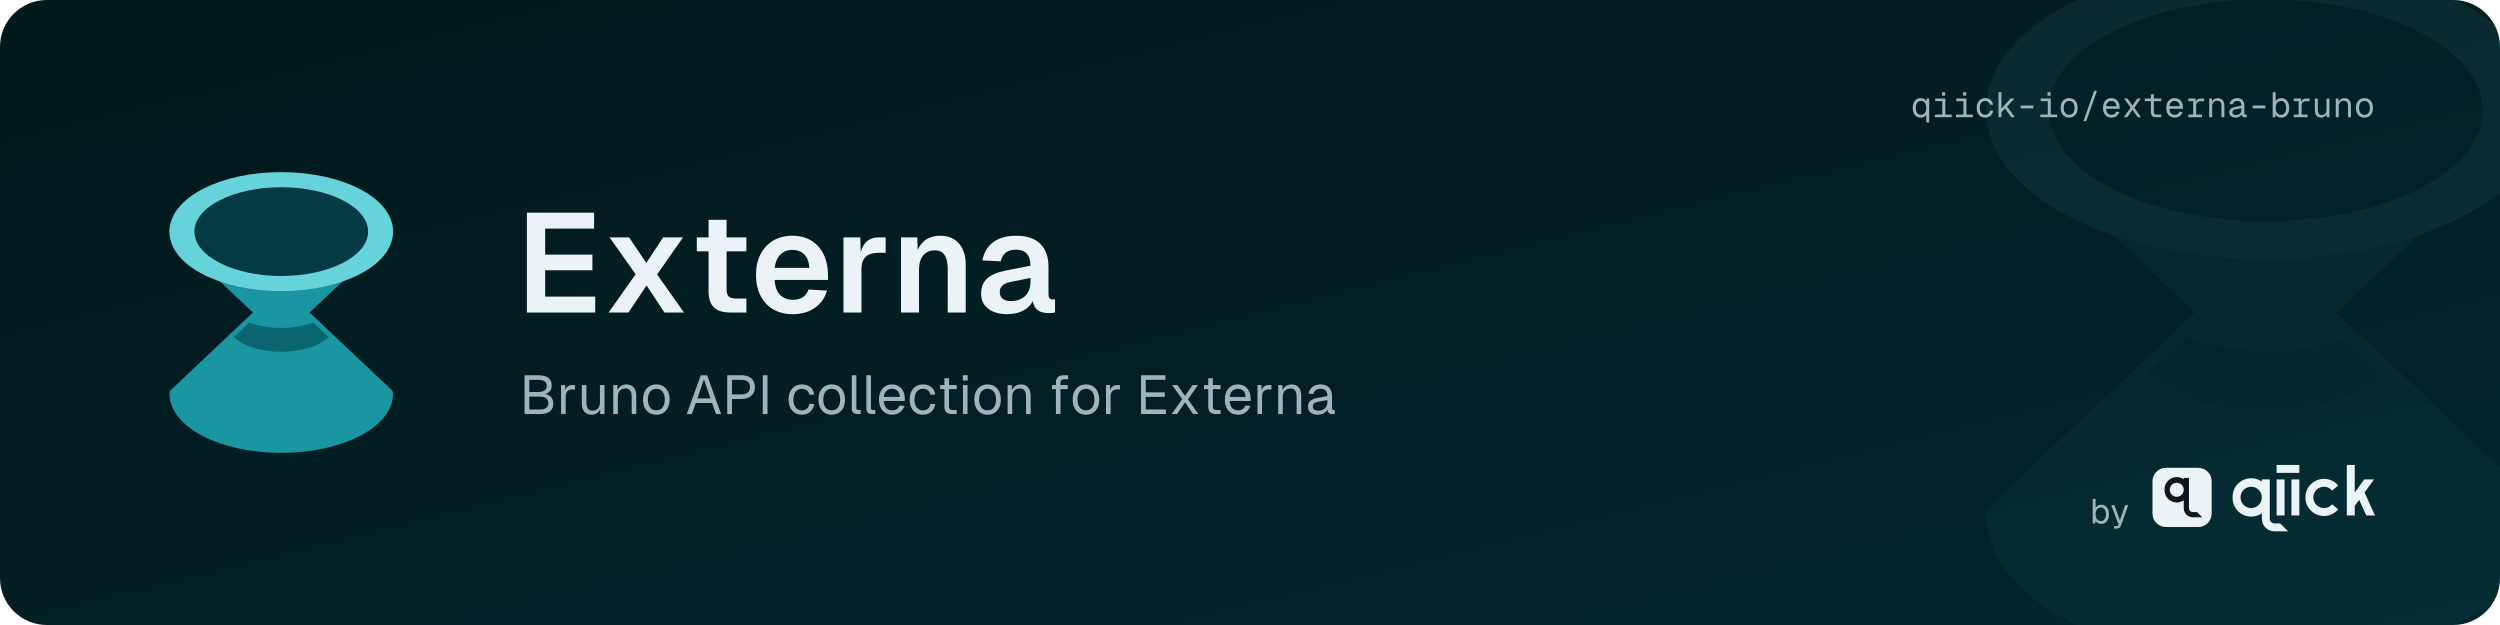
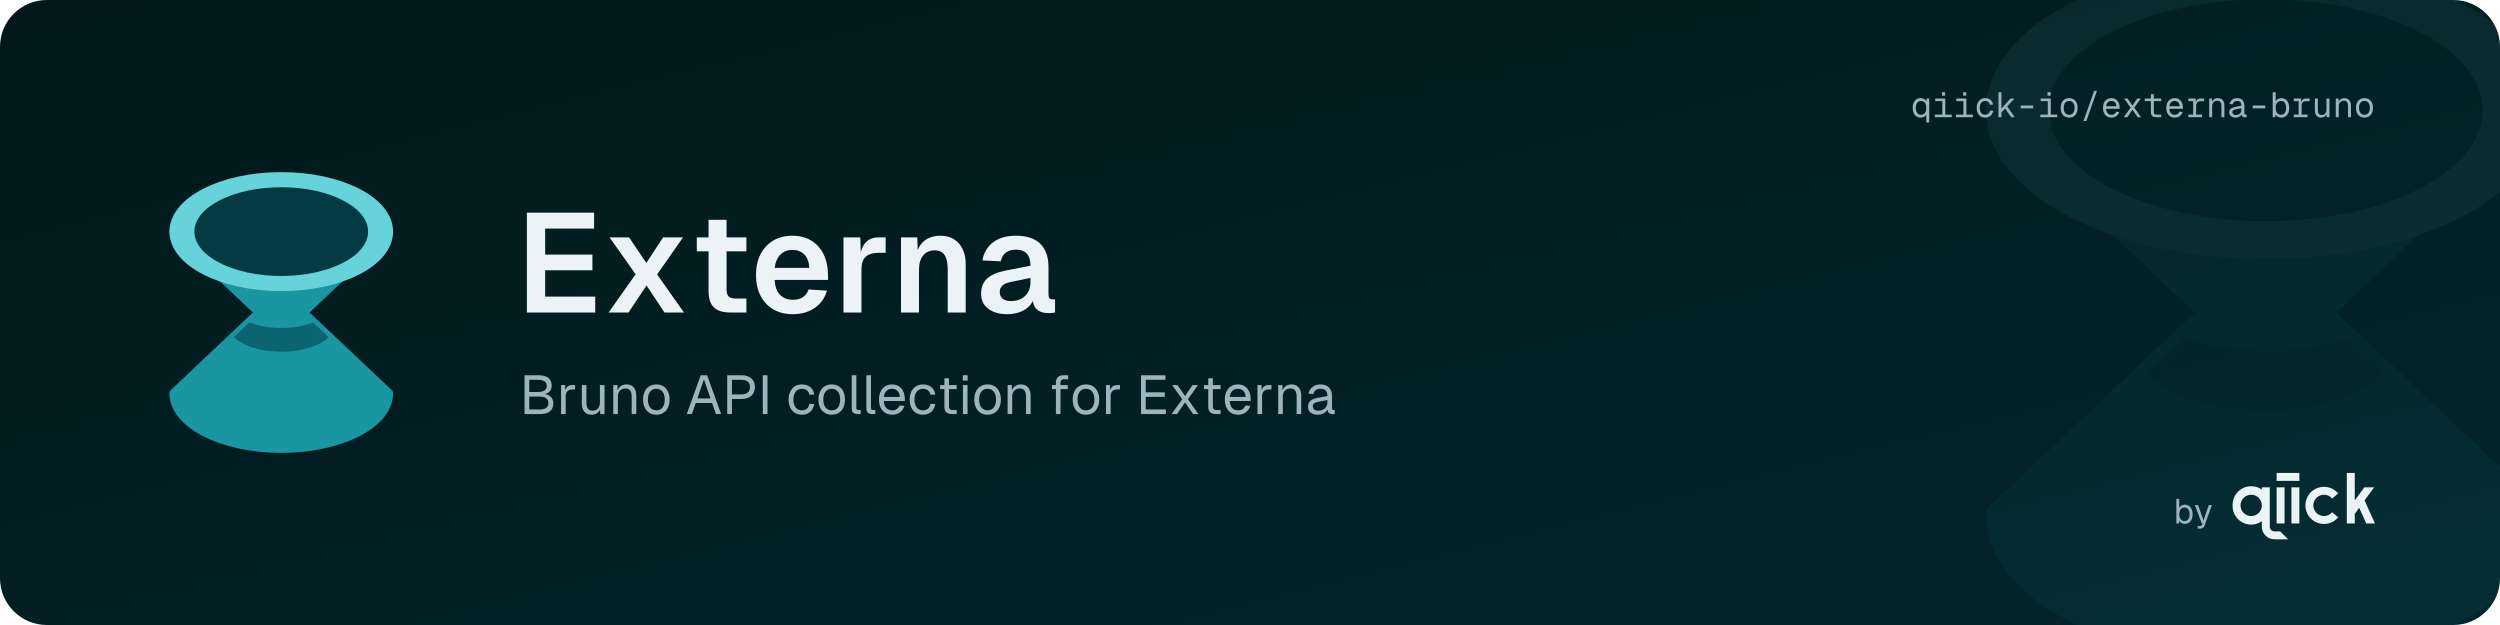
<svg xmlns="http://www.w3.org/2000/svg" width="1280" height="320" viewBox="0 0 1280 320" role="img" aria-label="Externa: Bruno API collection for Externa">
  <defs>
    <linearGradient id="bgexternabrunodark" x1="0" y1="0" x2="1" y2="1">
      <stop offset="0" stop-color="#02181A" />
      <stop offset="1" stop-color="#02252C" />
    </linearGradient>
    <clipPath id="cexternabrunodark">
      <rect width="1280" height="320" rx="24" />
    </clipPath>
  </defs>
  <g clip-path="url(#cexternabrunodark)">
    <rect width="1280" height="320" fill="url(#bgexternabrunodark)" />
    <g opacity="0.07">
      <g transform="translate(960 -40) scale(0.78125)">
        <g transform="translate(6.51 6.51) scale(0.9746)">
          <defs>
            <clipPath id="wexternadark3wexternabrunodark">
              <path stroke-width="16" d="M76 120L220 256V256L76 392A180 92 0 0 0 436 392L292 256V256L436 120Z" />
            </clipPath>
          </defs>
          <path fill="#1A95A2" stroke="#1A95A2" stroke-width="16" stroke-linejoin="round" d="M76 120L220 256V256L76 392A180 92 0 0 0 436 392L292 256V256L436 120Z" />
          <g clip-path="url(#wexternadark3wexternabrunodark)">
            <path fill="#0A6571" d="M166 236A90 46 0 0 0 346 236V276A90 46 0 0 1 166 276Z" />
          </g>
          <path fill="#66D3DB" stroke="#66D3DB" stroke-width="16" stroke-linejoin="round" d="M76 120A180 92 0 1 1 436 120A180 92 0 1 1 76 120Z" />
          <path fill="#043A43" d="M110 120A146 74.62 0 1 1 402 120A146 74.62 0 1 1 110 120Z" />
        </g>
      </g>
    </g>
    <g transform="translate(64 80) scale(0.3125)">
      <g transform="translate(6.51 6.51) scale(0.9746)">
        <defs>
          <clipPath id="wexternadark3mexternabrunodark">
            <path stroke-width="16" d="M76 120L220 256V256L76 392A180 92 0 0 0 436 392L292 256V256L436 120Z" />
          </clipPath>
        </defs>
        <path fill="#1A95A2" stroke="#1A95A2" stroke-width="16" stroke-linejoin="round" d="M76 120L220 256V256L76 392A180 92 0 0 0 436 392L292 256V256L436 120Z" />
        <g clip-path="url(#wexternadark3mexternabrunodark)">
          <path fill="#0A6571" d="M166 236A90 46 0 0 0 346 236V276A90 46 0 0 1 166 276Z" />
        </g>
        <path fill="#66D3DB" stroke="#66D3DB" stroke-width="16" stroke-linejoin="round" d="M76 120A180 92 0 1 1 436 120A180 92 0 1 1 76 120Z" />
        <path fill="#043A43" d="M110 120A146 74.62 0 1 1 402 120A146 74.62 0 1 1 110 120Z" />
      </g>
    </g>
    <path fill="#EBF3F6" d="M269.76 160.0V108.88H304.176V117.031H279.12V130.35H303.312V138.386H279.12V151.849H304.752V160.0ZM311.606 160.0 325.445 140.416 312.096 121.552H322.09L330.917 134.627L339.514 121.552H349.709L336.447 140.502L350.184 160.0H340.19L331.032 146.147L321.802 160.0ZM373.915 160.0Q368.184 160.0 365.484 157.35Q362.784 154.701 362.784 148.998V112.538H372V148.105Q372 150.813 373.167 151.835Q374.333 152.857 376.738 152.857H382.152V160.0ZM356.765 128.694V121.552H382.152V128.694ZM405.883 160.864Q400.138 160.864 395.911 158.387Q391.685 155.91 389.374 151.382Q387.062 146.853 387.062 140.776Q387.062 134.699 389.374 130.206Q391.685 125.714 395.868 123.201Q400.051 120.688 405.71 120.688Q411.197 120.688 415.315 123.143Q419.434 125.598 421.687 130.206Q423.941 134.814 423.941 141.28V143.339H396.624Q396.898 148.422 399.382 150.957Q401.866 153.491 405.998 153.491Q409.08 153.491 411.118 152.116Q413.155 150.741 413.976 148.206L423.394 148.797Q421.853 154.37 417.195 157.617Q412.536 160.864 405.883 160.864ZM396.624 137.147H414.379Q414.091 132.467 411.737 130.206Q409.382 127.946 405.71 127.946Q402.01 127.946 399.598 130.314Q397.186 132.683 396.624 137.147ZM431.861 160.0V121.552H440.472L440.818 132.237L440.069 132.05Q440.933 126.52 443.331 124.036Q445.728 121.552 449.875 121.552H453.447V129.443H449.861Q446.895 129.443 444.958 130.315Q443.021 131.186 442.049 133.022Q441.077 134.858 441.077 137.853V160.0ZM461.309 160.0V121.552H469.647L470.007 132.338L468.883 131.891Q469.488 127.874 471.274 125.418Q473.059 122.963 475.673 121.826Q478.287 120.688 481.383 120.688Q485.631 120.688 488.532 122.546Q491.434 124.403 492.939 127.679Q494.443 130.955 494.443 135.275V160.0H485.227V138.242Q485.227 135.002 484.601 132.762Q483.974 130.523 482.506 129.35Q481.037 128.176 478.56 128.176Q474.859 128.176 472.692 130.761Q470.525 133.346 470.525 138.242V160.0ZM515.683 160.864Q509.693 160.864 506.014 158.099Q502.334 155.334 502.334 150.381Q502.334 145.37 505.43 142.576Q508.526 139.782 514.819 138.544L527.606 136.053Q527.606 131.949 525.727 129.89Q523.848 127.83 520.205 127.83Q516.85 127.83 514.935 129.364Q513.019 130.898 512.357 133.806L502.982 133.331Q504.091 127.269 508.562 123.978Q513.034 120.688 520.205 120.688Q528.413 120.688 532.618 124.814Q536.823 128.939 536.823 136.643V150.654Q536.823 152.181 537.348 152.735Q537.874 153.29 538.954 153.29H540.178V160.0Q539.746 160.13 538.781 160.223Q537.816 160.317 536.837 160.317Q534.446 160.317 532.582 159.532Q530.717 158.747 529.68 156.868Q528.643 154.989 528.643 151.677L529.478 152.224Q528.859 154.758 526.973 156.724Q525.086 158.69 522.192 159.777Q519.298 160.864 515.683 160.864ZM517.584 154.154Q520.651 154.154 522.89 152.951Q525.13 151.749 526.368 149.567Q527.606 147.386 527.606 144.477V142.317L517.642 144.333Q514.589 144.938 513.228 146.212Q511.867 147.486 511.867 149.517Q511.867 151.72 513.358 152.937Q514.848 154.154 517.584 154.154Z" />
    <path fill="#9FB3BF" d="M268.576 212.0V192.12H275.408Q278.936 192.12 280.7 193.408Q282.464 194.696 282.464 197.468Q282.464 198.756 281.904 199.736Q281.344 200.716 280.308 201.262Q279.272 201.808 277.844 201.808L277.816 201.64Q280.364 201.64 281.834 202.998Q283.304 204.356 283.304 206.54Q283.304 209.256 281.54 210.628Q279.776 212.0 276.528 212.0ZM270.984 209.648H276.528Q278.572 209.648 279.678 208.808Q280.784 207.968 280.784 206.4Q280.784 204.832 279.678 203.95Q278.572 203.068 276.528 203.068H270.984ZM270.984 200.716H275.408Q277.592 200.716 278.768 199.89Q279.944 199.064 279.944 197.58Q279.944 196.012 278.81 195.242Q277.676 194.472 275.408 194.472H270.984ZM287.28 212.0V197.16H289.352L289.464 200.912L289.24 200.828Q289.52 198.924 290.458 198.042Q291.396 197.16 292.964 197.16H294.42V199.4H292.992Q291.872 199.4 291.13 199.806Q290.388 200.212 290.01 201.01Q289.632 201.808 289.632 203.04V212.0ZM302.764 212.336Q300.552 212.336 299.222 210.838Q297.892 209.34 297.892 206.708V197.16H300.244V206.064Q300.244 208.22 301.014 209.242Q301.784 210.264 303.38 210.264Q305.144 210.264 306.152 209.13Q307.16 207.996 307.16 206.008V197.16H309.512V212.0H307.272V208.332L307.636 208.528Q307.188 210.348 305.928 211.342Q304.668 212.336 302.764 212.336ZM313.992 212.0V197.16H316.148L316.232 200.94L315.952 200.688Q316.232 199.372 316.932 198.518Q317.632 197.664 318.626 197.244Q319.62 196.824 320.768 196.824Q322.476 196.824 323.582 197.58Q324.688 198.336 325.234 199.61Q325.78 200.884 325.78 202.452V212.0H323.428V203.124Q323.428 201.752 323.106 200.814Q322.784 199.876 322.084 199.386Q321.384 198.896 320.264 198.896Q318.556 198.896 317.45 199.974Q316.344 201.052 316.344 203.124V212.0ZM336.056 212.336Q334.012 212.336 332.472 211.384Q330.932 210.432 330.092 208.682Q329.252 206.932 329.252 204.58Q329.252 202.2 330.092 200.464Q330.932 198.728 332.472 197.776Q334.012 196.824 336.056 196.824Q338.1 196.824 339.626 197.776Q341.152 198.728 341.992 200.464Q342.832 202.2 342.832 204.58Q342.832 206.932 341.992 208.682Q341.152 210.432 339.626 211.384Q338.1 212.336 336.056 212.336ZM336.056 210.096Q338.1 210.096 339.234 208.626Q340.368 207.156 340.368 204.58Q340.368 202.004 339.234 200.534Q338.1 199.064 336.056 199.064Q334.012 199.064 332.864 200.534Q331.716 202.004 331.716 204.58Q331.716 207.156 332.864 208.626Q334.012 210.096 336.056 210.096ZM351.624 212.0 358.792 192.12H362.04L369.208 212.0H366.576L364.588 206.344H356.244L354.256 212.0ZM357.056 203.992H363.776L360.416 194.22ZM372.344 212.0V192.12H379.484Q382.816 192.12 384.664 193.716Q386.512 195.312 386.512 198.14Q386.512 200.044 385.672 201.43Q384.832 202.816 383.264 203.544Q381.696 204.272 379.484 204.272H374.752V212.0ZM374.752 201.92H379.484Q381.724 201.92 382.858 200.968Q383.992 200.016 383.992 198.14Q383.992 196.32 382.858 195.396Q381.724 194.472 379.484 194.472H374.752ZM390.544 212.0V192.12H392.952V212.0ZM410.564 212.336Q408.492 212.336 406.966 211.384Q405.44 210.432 404.6 208.682Q403.76 206.932 403.76 204.58Q403.76 202.228 404.6 200.492Q405.44 198.756 406.966 197.79Q408.492 196.824 410.564 196.824Q412.272 196.824 413.602 197.426Q414.932 198.028 415.772 199.176Q416.612 200.324 416.864 201.976L414.4 202.144Q414.148 200.66 413.112 199.862Q412.076 199.064 410.564 199.064Q408.52 199.064 407.372 200.534Q406.224 202.004 406.224 204.58Q406.224 207.156 407.372 208.626Q408.52 210.096 410.564 210.096Q412.076 210.096 413.112 209.256Q414.148 208.416 414.4 206.736L416.864 206.904Q416.612 208.556 415.772 209.774Q414.932 210.992 413.602 211.664Q412.272 212.336 410.564 212.336ZM425.852 212.336Q423.808 212.336 422.268 211.384Q420.728 210.432 419.888 208.682Q419.048 206.932 419.048 204.58Q419.048 202.2 419.888 200.464Q420.728 198.728 422.268 197.776Q423.808 196.824 425.852 196.824Q427.896 196.824 429.422 197.776Q430.948 198.728 431.788 200.464Q432.628 202.2 432.628 204.58Q432.628 206.932 431.788 208.682Q430.948 210.432 429.422 211.384Q427.896 212.336 425.852 212.336ZM425.852 210.096Q427.896 210.096 429.03 208.626Q430.164 207.156 430.164 204.58Q430.164 202.004 429.03 200.534Q427.896 199.064 425.852 199.064Q423.808 199.064 422.66 200.534Q421.512 202.004 421.512 204.58Q421.512 207.156 422.66 208.626Q423.808 210.096 425.852 210.096ZM439.012 212.0Q437.724 212.0 436.912 211.328Q436.1 210.656 436.1 209.2V192.12H438.452V209.004Q438.452 209.452 438.69 209.69Q438.928 209.928 439.376 209.928H440.664V212.0ZM446.488 212.0Q445.2 212.0 444.388 211.328Q443.576 210.656 443.576 209.2V192.12H445.928V209.004Q445.928 209.452 446.166 209.69Q446.404 209.928 446.852 209.928H448.14V212.0ZM456.848 212.336Q454.748 212.336 453.222 211.384Q451.696 210.432 450.87 208.682Q450.044 206.932 450.044 204.58Q450.044 202.228 450.87 200.492Q451.696 198.756 453.194 197.79Q454.692 196.824 456.736 196.824Q458.668 196.824 460.152 197.734Q461.636 198.644 462.462 200.38Q463.288 202.116 463.288 204.608V205.308H452.508Q452.648 207.688 453.782 208.892Q454.916 210.096 456.848 210.096Q458.304 210.096 459.242 209.41Q460.18 208.724 460.544 207.604L463.064 207.8Q462.476 209.788 460.838 211.062Q459.2 212.336 456.848 212.336ZM452.508 203.236H460.712Q460.544 201.08 459.466 200.072Q458.388 199.064 456.736 199.064Q455.028 199.064 453.922 200.114Q452.816 201.164 452.508 203.236ZM472.556 212.336Q470.484 212.336 468.958 211.384Q467.432 210.432 466.592 208.682Q465.752 206.932 465.752 204.58Q465.752 202.228 466.592 200.492Q467.432 198.756 468.958 197.79Q470.484 196.824 472.556 196.824Q474.264 196.824 475.594 197.426Q476.924 198.028 477.764 199.176Q478.604 200.324 478.856 201.976L476.392 202.144Q476.14 200.66 475.104 199.862Q474.068 199.064 472.556 199.064Q470.512 199.064 469.364 200.534Q468.216 202.004 468.216 204.58Q468.216 207.156 469.364 208.626Q470.512 210.096 472.556 210.096Q474.068 210.096 475.104 209.256Q476.14 208.416 476.392 206.736L478.856 206.904Q478.604 208.556 477.764 209.774Q476.924 210.992 475.594 211.664Q474.264 212.336 472.556 212.336ZM487.48 212.0Q485.464 212.0 484.498 211.076Q483.532 210.152 483.532 208.192V193.688H485.884V208.136Q485.884 209.144 486.332 209.536Q486.78 209.928 487.704 209.928H489.832V212.0ZM481.348 199.232V197.16H489.832V199.232ZM493.024 212.0V197.16H495.376V212.0ZM492.968 194.836V192.092H495.432V194.836ZM505.652 212.336Q503.608 212.336 502.068 211.384Q500.528 210.432 499.688 208.682Q498.848 206.932 498.848 204.58Q498.848 202.2 499.688 200.464Q500.528 198.728 502.068 197.776Q503.608 196.824 505.652 196.824Q507.696 196.824 509.222 197.776Q510.748 198.728 511.588 200.464Q512.428 202.2 512.428 204.58Q512.428 206.932 511.588 208.682Q510.748 210.432 509.222 211.384Q507.696 212.336 505.652 212.336ZM505.652 210.096Q507.696 210.096 508.83 208.626Q509.964 207.156 509.964 204.58Q509.964 202.004 508.83 200.534Q507.696 199.064 505.652 199.064Q503.608 199.064 502.46 200.534Q501.312 202.004 501.312 204.58Q501.312 207.156 502.46 208.626Q503.608 210.096 505.652 210.096ZM515.9 212.0V197.16H518.056L518.14 200.94L517.86 200.688Q518.14 199.372 518.84 198.518Q519.54 197.664 520.534 197.244Q521.528 196.824 522.676 196.824Q524.384 196.824 525.49 197.58Q526.596 198.336 527.142 199.61Q527.688 200.884 527.688 202.452V212.0H525.336V203.124Q525.336 201.752 525.014 200.814Q524.692 199.876 523.992 199.386Q523.292 198.896 522.172 198.896Q520.464 198.896 519.358 199.974Q518.252 201.052 518.252 203.124V212.0ZM540.624 212.0V195.816Q540.624 194.164 541.576 193.142Q542.528 192.12 544.544 192.12H546.896V194.192H544.712Q543.844 194.192 543.41 194.668Q542.976 195.144 542.976 195.984V212.0ZM538.608 199.232V197.16H546.7V199.232ZM556.024 212.336Q553.98 212.336 552.44 211.384Q550.9 210.432 550.06 208.682Q549.22 206.932 549.22 204.58Q549.22 202.2 550.06 200.464Q550.9 198.728 552.44 197.776Q553.98 196.824 556.024 196.824Q558.068 196.824 559.594 197.776Q561.12 198.728 561.96 200.464Q562.8 202.2 562.8 204.58Q562.8 206.932 561.96 208.682Q561.12 210.432 559.594 211.384Q558.068 212.336 556.024 212.336ZM556.024 210.096Q558.068 210.096 559.202 208.626Q560.336 207.156 560.336 204.58Q560.336 202.004 559.202 200.534Q558.068 199.064 556.024 199.064Q553.98 199.064 552.832 200.534Q551.684 202.004 551.684 204.58Q551.684 207.156 552.832 208.626Q553.98 210.096 556.024 210.096ZM566.272 212.0V197.16H568.344L568.456 200.912L568.232 200.828Q568.512 198.924 569.45 198.042Q570.388 197.16 571.956 197.16H573.412V199.4H571.984Q570.864 199.4 570.122 199.806Q569.38 200.212 569.002 201.01Q568.624 201.808 568.624 203.04V212.0ZM584.22 212.0V192.12H596.708V194.472H586.628V200.884H596.372V203.18H586.628V209.648H596.932V212.0ZM599.844 212.0 605.304 204.384 600.124 197.16H602.868L606.76 202.76L610.54 197.16H613.34L608.216 204.44L613.592 212.0H610.848L606.76 206.008L602.644 212.0ZM622.58 212.0Q620.564 212.0 619.598 211.076Q618.632 210.152 618.632 208.192V193.688H620.984V208.136Q620.984 209.144 621.432 209.536Q621.88 209.928 622.804 209.928H624.932V212.0ZM616.448 199.232V197.16H624.932V199.232ZM633.92 212.336Q631.82 212.336 630.294 211.384Q628.768 210.432 627.942 208.682Q627.116 206.932 627.116 204.58Q627.116 202.228 627.942 200.492Q628.768 198.756 630.266 197.79Q631.764 196.824 633.808 196.824Q635.74 196.824 637.224 197.734Q638.708 198.644 639.534 200.38Q640.36 202.116 640.36 204.608V205.308H629.58Q629.72 207.688 630.854 208.892Q631.988 210.096 633.92 210.096Q635.376 210.096 636.314 209.41Q637.252 208.724 637.616 207.604L640.136 207.8Q639.548 209.788 637.91 211.062Q636.272 212.336 633.92 212.336ZM629.58 203.236H637.784Q637.616 201.08 636.538 200.072Q635.46 199.064 633.808 199.064Q632.1 199.064 630.994 200.114Q629.888 201.164 629.58 203.236ZM643.832 212.0V197.16H645.904L646.016 200.912L645.792 200.828Q646.072 198.924 647.01 198.042Q647.948 197.16 649.516 197.16H650.972V199.4H649.544Q648.424 199.4 647.682 199.806Q646.94 200.212 646.562 201.01Q646.184 201.808 646.184 203.04V212.0ZM654.444 212.0V197.16H656.6L656.684 200.94L656.404 200.688Q656.684 199.372 657.384 198.518Q658.084 197.664 659.078 197.244Q660.072 196.824 661.22 196.824Q662.928 196.824 664.034 197.58Q665.14 198.336 665.686 199.61Q666.232 200.884 666.232 202.452V212.0H663.88V203.124Q663.88 201.752 663.558 200.814Q663.236 199.876 662.536 199.386Q661.836 198.896 660.716 198.896Q659.008 198.896 657.902 199.974Q656.796 201.052 656.796 203.124V212.0ZM674.716 212.336Q672.42 212.336 671.062 211.272Q669.704 210.208 669.704 208.304Q669.704 206.4 670.824 205.308Q671.944 204.216 674.38 203.768L679.644 202.788Q679.644 200.912 678.762 199.988Q677.88 199.064 676.116 199.064Q674.576 199.064 673.68 199.75Q672.784 200.436 672.448 201.724L669.956 201.528Q670.376 199.428 671.986 198.126Q673.596 196.824 676.116 196.824Q678.972 196.824 680.484 198.434Q681.996 200.044 681.996 202.872V209.004Q681.996 209.508 682.178 209.718Q682.36 209.928 682.78 209.928H683.368V212.0Q683.256 212.028 683.004 212.042Q682.752 212.056 682.472 212.056Q681.464 212.056 680.834 211.734Q680.204 211.412 679.924 210.726Q679.644 210.04 679.644 208.92L679.924 208.976Q679.728 209.928 678.972 210.698Q678.216 211.468 677.096 211.902Q675.976 212.336 674.716 212.336ZM674.94 210.264Q676.424 210.264 677.474 209.69Q678.524 209.116 679.084 208.122Q679.644 207.128 679.644 205.896V204.832L674.828 205.728Q673.316 206.008 672.742 206.582Q672.168 207.156 672.168 208.08Q672.168 209.116 672.91 209.69Q673.652 210.264 674.94 210.264Z" />
    <path fill="#9FB3BF" d="M987.76 62.7H986.248V57.948L986.464 58.2Q986.302 58.812 985.861 59.262Q985.42 59.712 984.781 59.964Q984.142 60.216 983.404 60.216Q981.982 60.216 981.073 59.514Q980.164 58.812 979.732 57.678Q979.3 56.544 979.3 55.23Q979.3 53.916 979.732 52.782Q980.164 51.648 981.073 50.946Q981.982 50.244 983.404 50.244Q984.52 50.244 985.357 50.82Q986.194 51.396 986.536 52.512L986.32 52.62L986.356 50.46H987.76ZM983.548 58.776Q984.394 58.776 984.997 58.38Q985.6 57.984 985.924 57.192Q986.248 56.4 986.248 55.23Q986.248 54.06 985.915 53.268Q985.582 52.476 984.979 52.08Q984.376 51.684 983.548 51.684Q982.306 51.684 981.595 52.62Q980.884 53.556 980.884 55.23Q980.884 56.904 981.595 57.84Q982.306 58.776 983.548 58.776ZM990.64 60.0V58.668H994.474V51.054L995.212 51.792H990.82V50.46H995.986V58.668H999.28V60.0H995.986H994.474ZM994.33 48.966V47.202H995.914V48.966ZM1001.44 60.0V58.668H1005.274V51.054L1006.012 51.792H1001.62V50.46H1006.786V58.668H1010.08V60.0H1006.786H1005.274ZM1005.13 48.966V47.202H1006.714V48.966ZM1016.452 60.216Q1015.12 60.216 1014.13 59.604Q1013.14 58.992 1012.6 57.867Q1012.06 56.742 1012.06 55.23Q1012.06 53.718 1012.6 52.602Q1013.14 51.486 1014.13 50.865Q1015.12 50.244 1016.452 50.244Q1017.514 50.244 1018.342 50.631Q1019.17 51.018 1019.71 51.756Q1020.25 52.494 1020.448 53.556L1018.864 53.664Q1018.648 52.71 1018.009 52.197Q1017.37 51.684 1016.452 51.684Q1015.138 51.684 1014.391 52.629Q1013.644 53.574 1013.644 55.23Q1013.644 56.886 1014.391 57.831Q1015.138 58.776 1016.452 58.776Q1017.37 58.776 1018.045 58.236Q1018.72 57.696 1018.936 56.616L1020.52 56.724Q1020.322 57.786 1019.764 58.569Q1019.206 59.352 1018.36 59.784Q1017.514 60.216 1016.452 60.216ZM1023.22 60.0V47.22H1024.732V55.59L1029.376 50.46H1031.392L1027.63 54.51L1031.572 60.0H1029.736L1026.604 55.536L1024.732 57.516V60.0ZM1034.56 55.464V54.042H1041.04V55.464ZM1044.64 60.0V58.668H1048.474V51.054L1049.212 51.792H1044.82V50.46H1049.986V58.668H1053.28V60.0H1049.986H1048.474ZM1048.33 48.966V47.202H1049.914V48.966ZM1059.4 60.216Q1058.086 60.216 1057.105 59.604Q1056.124 58.992 1055.584 57.867Q1055.044 56.742 1055.044 55.23Q1055.044 53.7 1055.584 52.584Q1056.124 51.468 1057.105 50.856Q1058.086 50.244 1059.4 50.244Q1060.714 50.244 1061.695 50.856Q1062.676 51.468 1063.216 52.584Q1063.756 53.7 1063.756 55.23Q1063.756 56.742 1063.216 57.867Q1062.676 58.992 1061.695 59.604Q1060.714 60.216 1059.4 60.216ZM1059.4 58.776Q1060.714 58.776 1061.443 57.831Q1062.172 56.886 1062.172 55.23Q1062.172 53.574 1061.443 52.629Q1060.714 51.684 1059.4 51.684Q1058.086 51.684 1057.357 52.629Q1056.628 53.574 1056.628 55.23Q1056.628 56.886 1057.357 57.831Q1058.086 58.776 1059.4 58.776ZM1066.744 61.98 1072.216 46.5H1073.656L1068.184 61.98ZM1081.108 60.216Q1079.758 60.216 1078.777 59.604Q1077.796 58.992 1077.265 57.867Q1076.734 56.742 1076.734 55.23Q1076.734 53.718 1077.265 52.602Q1077.796 51.486 1078.759 50.865Q1079.722 50.244 1081.036 50.244Q1082.278 50.244 1083.232 50.829Q1084.186 51.414 1084.726 52.53Q1085.266 53.646 1085.266 55.248V55.698H1078.318Q1078.408 57.228 1079.137 58.002Q1079.866 58.776 1081.108 58.776Q1082.044 58.776 1082.647 58.335Q1083.25 57.894 1083.484 57.174L1085.104 57.3Q1084.726 58.578 1083.673 59.397Q1082.62 60.216 1081.108 60.216ZM1078.318 54.366H1083.61Q1083.502 52.98 1082.8 52.332Q1082.098 51.684 1081.036 51.684Q1079.938 51.684 1079.227 52.359Q1078.516 53.034 1078.318 54.366ZM1087.372 60.0 1090.882 55.104 1087.552 50.46H1089.316L1091.818 54.06L1094.266 50.46H1096.066L1092.754 55.14L1096.228 60.0H1094.464L1091.818 56.148L1089.172 60.0ZM1104.004 60.0Q1102.618 60.0 1101.934 59.352Q1101.25 58.704 1101.25 57.372V48.228H1102.762V57.372Q1102.762 58.038 1103.068 58.353Q1103.374 58.668 1104.004 58.668H1106.56V60.0ZM1098.1 51.792V50.46H1106.56V51.792ZM1113.508 60.216Q1112.158 60.216 1111.177 59.604Q1110.196 58.992 1109.665 57.867Q1109.134 56.742 1109.134 55.23Q1109.134 53.718 1109.665 52.602Q1110.196 51.486 1111.159 50.865Q1112.122 50.244 1113.436 50.244Q1114.678 50.244 1115.632 50.829Q1116.586 51.414 1117.126 52.53Q1117.666 53.646 1117.666 55.248V55.698H1110.718Q1110.808 57.228 1111.537 58.002Q1112.266 58.776 1113.508 58.776Q1114.444 58.776 1115.047 58.335Q1115.65 57.894 1115.884 57.174L1117.504 57.3Q1117.126 58.578 1116.073 59.397Q1115.02 60.216 1113.508 60.216ZM1110.718 54.366H1116.01Q1115.902 52.98 1115.2 52.332Q1114.498 51.684 1113.436 51.684Q1112.338 51.684 1111.627 52.359Q1110.916 53.034 1110.718 54.366ZM1120.42 60.0V58.668H1123.642L1122.904 59.388V51.054L1123.642 51.792H1120.42V50.46H1124.164L1124.308 53.016L1124.164 52.908Q1124.308 51.666 1124.92 51.063Q1125.532 50.46 1126.558 50.46H1128.52V51.828H1126.576Q1125.874 51.828 1125.397 52.107Q1124.92 52.386 1124.668 52.917Q1124.416 53.448 1124.416 54.24V59.388L1123.696 58.668H1127.44V60.0ZM1131.112 60.0V50.46H1132.498L1132.552 52.89L1132.372 52.728Q1132.552 51.882 1133.029 51.333Q1133.506 50.784 1134.172 50.514Q1134.838 50.244 1135.576 50.244Q1136.674 50.244 1137.403 50.73Q1138.132 51.216 1138.51 52.035Q1138.888 52.854 1138.888 53.862V60.0H1137.376V54.294Q1137.376 52.962 1136.854 52.269Q1136.332 51.576 1135.252 51.576Q1134.514 51.576 1133.92 51.891Q1133.326 52.206 1132.975 52.809Q1132.624 53.412 1132.624 54.294V60.0ZM1144.54 60.216Q1143.64 60.216 1142.92 59.892Q1142.2 59.568 1141.786 58.983Q1141.372 58.398 1141.372 57.624Q1141.372 56.4 1142.101 55.725Q1142.83 55.05 1144.396 54.744L1147.6 54.096Q1147.6 52.872 1147.051 52.278Q1146.502 51.684 1145.476 51.684Q1144.486 51.684 1143.928 52.125Q1143.37 52.566 1143.154 53.394L1141.552 53.268Q1141.822 51.918 1142.839 51.081Q1143.856 50.244 1145.476 50.244Q1147.204 50.244 1148.158 51.279Q1149.112 52.314 1149.112 54.132V58.092Q1149.112 58.416 1149.256 58.542Q1149.4 58.668 1149.688 58.668H1150.3V60.0Q1150.192 60.018 1149.958 60.027Q1149.724 60.036 1149.508 60.036Q1148.896 60.036 1148.473 59.838Q1148.05 59.64 1147.834 59.199Q1147.618 58.758 1147.6 58.056H1147.888Q1147.762 58.668 1147.285 59.163Q1146.808 59.658 1146.088 59.937Q1145.368 60.216 1144.54 60.216ZM1144.684 58.884Q1145.656 58.884 1146.304 58.551Q1146.952 58.218 1147.276 57.615Q1147.6 57.012 1147.6 56.22V55.392L1144.684 55.968Q1143.712 56.148 1143.334 56.517Q1142.956 56.886 1142.956 57.48Q1142.956 58.146 1143.415 58.515Q1143.874 58.884 1144.684 58.884ZM1153.36 55.464V54.042H1159.84V55.464ZM1167.994 60.216Q1167.238 60.216 1166.608 59.964Q1165.978 59.712 1165.528 59.235Q1165.078 58.758 1164.844 58.11L1165.078 57.84L1164.988 60.0H1163.62V47.22H1165.132V52.512L1164.97 52.134Q1165.132 51.684 1165.555 51.252Q1165.978 50.82 1166.608 50.532Q1167.238 50.244 1167.994 50.244Q1169.254 50.244 1170.172 50.856Q1171.09 51.468 1171.585 52.584Q1172.08 53.7 1172.08 55.23Q1172.08 56.76 1171.585 57.876Q1171.09 58.992 1170.172 59.604Q1169.254 60.216 1167.994 60.216ZM1167.904 58.776Q1169.11 58.776 1169.803 57.822Q1170.496 56.868 1170.496 55.23Q1170.496 53.574 1169.803 52.629Q1169.11 51.684 1167.94 51.684Q1167.058 51.684 1166.428 52.107Q1165.798 52.53 1165.465 53.322Q1165.132 54.114 1165.132 55.23Q1165.132 56.31 1165.465 57.111Q1165.798 57.912 1166.419 58.344Q1167.04 58.776 1167.904 58.776ZM1174.42 60.0V58.668H1177.642L1176.904 59.388V51.054L1177.642 51.792H1174.42V50.46H1178.164L1178.308 53.016L1178.164 52.908Q1178.308 51.666 1178.92 51.063Q1179.532 50.46 1180.558 50.46H1182.52V51.828H1180.576Q1179.874 51.828 1179.397 52.107Q1178.92 52.386 1178.668 52.917Q1178.416 53.448 1178.416 54.24V59.388L1177.696 58.668H1181.44V60.0ZM1188.334 60.216Q1186.912 60.216 1186.066 59.253Q1185.22 58.29 1185.22 56.598V50.46H1186.732V56.184Q1186.732 57.57 1187.227 58.227Q1187.722 58.884 1188.748 58.884Q1189.864 58.884 1190.512 58.155Q1191.16 57.426 1191.16 56.148V50.46H1192.672V60.0H1191.232V57.642L1191.466 57.768Q1191.178 58.938 1190.368 59.577Q1189.558 60.216 1188.334 60.216ZM1195.912 60.0V50.46H1197.298L1197.352 52.89L1197.172 52.728Q1197.352 51.882 1197.829 51.333Q1198.306 50.784 1198.972 50.514Q1199.638 50.244 1200.376 50.244Q1201.474 50.244 1202.203 50.73Q1202.932 51.216 1203.31 52.035Q1203.688 52.854 1203.688 53.862V60.0H1202.176V54.294Q1202.176 52.962 1201.654 52.269Q1201.132 51.576 1200.052 51.576Q1199.314 51.576 1198.72 51.891Q1198.126 52.206 1197.775 52.809Q1197.424 53.412 1197.424 54.294V60.0ZM1210.6 60.216Q1209.286 60.216 1208.305 59.604Q1207.324 58.992 1206.784 57.867Q1206.244 56.742 1206.244 55.23Q1206.244 53.7 1206.784 52.584Q1207.324 51.468 1208.305 50.856Q1209.286 50.244 1210.6 50.244Q1211.914 50.244 1212.895 50.856Q1213.876 51.468 1214.416 52.584Q1214.956 53.7 1214.956 55.23Q1214.956 56.742 1214.416 57.867Q1213.876 58.992 1212.895 59.604Q1211.914 60.216 1210.6 60.216ZM1210.6 58.776Q1211.914 58.776 1212.643 57.831Q1213.372 56.886 1213.372 55.23Q1213.372 53.574 1212.643 52.629Q1211.914 51.684 1210.6 51.684Q1209.286 51.684 1208.557 52.629Q1207.828 53.574 1207.828 55.23Q1207.828 56.886 1208.557 57.831Q1209.286 58.776 1210.6 58.776Z" />
-     <path fill="#9FB3BF" d="M1075.764 268.212Q1074.791 268.212 1074.031 267.779Q1073.271 267.346 1072.864 266.586L1072.811 268.0H1071.467V255.447H1072.952V259.938Q1073.306 259.354 1074.049 258.886Q1074.791 258.417 1075.764 258.417Q1077.001 258.417 1077.903 259.019Q1078.805 259.62 1079.3 260.716Q1079.795 261.812 1079.795 263.315Q1079.795 264.818 1079.3 265.914Q1078.805 267.01 1077.903 267.611Q1077.001 268.212 1075.764 268.212ZM1075.675 266.798Q1076.86 266.798 1077.549 265.861Q1078.239 264.924 1078.239 263.315Q1078.239 261.688 1077.549 260.76Q1076.86 259.832 1075.711 259.832Q1074.844 259.832 1074.225 260.247Q1073.607 260.663 1073.28 261.441Q1072.952 262.219 1072.952 263.315Q1072.952 264.376 1073.28 265.162Q1073.607 265.949 1074.217 266.373Q1074.827 266.798 1075.675 266.798ZM1082.394 270.652V269.344H1083.472Q1083.967 269.344 1084.206 269.193Q1084.444 269.043 1084.568 268.707L1084.904 267.823H1084.391L1080.962 258.63H1082.588L1085.382 266.444L1088.051 258.63H1089.678L1085.877 269.185Q1085.611 269.945 1085.081 270.298Q1084.551 270.652 1083.614 270.652Z" />
-     <g transform="translate(1102.07 239.53)">
-       <rect width="30.3" height="30.3" rx="6.87" fill="#EBF3F6" />
-       <path fill="#0E171E" d="M6.19 11.24A6.25 6.25 0 1 1 18.68 11.24A6.25 6.25 0 1 1 6.19 11.24ZM8.85 11.24A3.58 3.58 0 1 0 16.01 11.24A3.58 3.58 0 1 0 8.85 11.24ZM16.01 5.17H18.68V20.7A1.94 1.94 0 0 0 20.62 22.64H22.81L25.48 25.31H20.62A4.61 4.61 0 0 1 16.01 20.7Z" />
-     </g>
-     <path fill="#EBF3F6" d="M1143.09 254.68A9.52 9.52 0 1 1 1162.12 254.68A9.52 9.52 0 1 1 1143.09 254.68ZM1147.15 254.68A5.45 5.45 0 1 0 1158.06 254.68A5.45 5.45 0 1 0 1147.15 254.68ZM1158.06 245.44H1162.12V265.58A2.4 2.4 0 0 0 1164.52 267.99H1167.48L1171.55 272.05H1164.52A6.47 6.47 0 0 1 1158.06 265.58ZM1165.63 245.44 1169.7 245.44 1169.7 263.92 1165.63 263.92ZM1173.21 245.44 1177.27 245.44 1177.27 263.92 1173.21 263.92ZM1197.17 260.8A9.52 9.52 0 1 1 1197.17 248.56L1194.06 251.18A5.45 5.45 0 1 0 1194.06 258.18ZM1201.57 238.05 1205.64 238.05 1205.64 263.92 1201.57 263.92ZM1203.6 254.92 1210.51 245.44 1215.54 245.44 1203.6 261.83ZM1209.69 250.02 1216 263.92 1211.54 263.92 1206.94 253.8ZM1165.63 238.05 1177.27 238.05 1177.27 242.12 1165.63 242.12Z" />
+     <path fill="#9FB3BF" d="M1118.585 268.212Q1117.613 268.212 1116.853 267.779Q1116.092 267.346 1115.686 266.586L1115.633 268.0H1114.289V255.447H1115.774V259.938Q1116.128 259.354 1116.87 258.886Q1117.613 258.417 1118.585 258.417Q1119.823 258.417 1120.725 259.019Q1121.626 259.62 1122.121 260.716Q1122.616 261.812 1122.616 263.315Q1122.616 264.818 1122.121 265.914Q1121.626 267.01 1120.725 267.611Q1119.823 268.212 1118.585 268.212ZM1118.497 266.798Q1119.682 266.798 1120.371 265.861Q1121.061 264.924 1121.061 263.315Q1121.061 261.688 1120.371 260.76Q1119.682 259.832 1118.532 259.832Q1117.666 259.832 1117.047 260.247Q1116.428 260.663 1116.101 261.441Q1115.774 262.219 1115.774 263.315Q1115.774 264.376 1116.101 265.162Q1116.428 265.949 1117.038 266.373Q1117.648 266.798 1118.497 266.798ZM1125.215 270.652V269.344H1126.294Q1126.789 269.344 1127.028 269.193Q1127.266 269.043 1127.39 268.707L1127.726 267.823H1127.213L1123.783 258.63H1125.41L1128.203 266.444L1130.873 258.63H1132.5L1128.698 269.185Q1128.433 269.945 1127.903 270.298Q1127.372 270.652 1126.435 270.652Z" />
+     <path fill="#EBF3F6" d="M1143.09 258.76A9.52 9.52 0 1 1 1162.12 258.76A9.52 9.52 0 1 1 1143.09 258.76ZM1147.15 258.76A5.45 5.45 0 1 0 1158.06 258.76A5.45 5.45 0 1 0 1147.15 258.76ZM1158.06 249.52H1162.12V269.66A2.4 2.4 0 0 0 1164.52 272.07H1167.48L1171.55 276.13H1164.52A6.47 6.47 0 0 1 1158.06 269.66ZM1165.63 249.52 1169.7 249.52 1169.7 268 1165.63 268ZM1173.21 249.52 1177.27 249.52 1177.27 268 1173.21 268ZM1197.17 264.88A9.52 9.52 0 1 1 1197.17 252.64L1194.06 255.26A5.45 5.45 0 1 0 1194.06 262.26ZM1201.57 242.13 1205.64 242.13 1205.64 268 1201.57 268ZM1203.6 259 1210.51 249.52 1215.54 249.52 1203.6 265.91ZM1209.69 254.1 1216 268 1211.54 268 1206.94 257.88ZM1165.63 242.13 1177.27 242.13 1177.27 246.2 1165.63 246.2Z" />
  </g>
</svg>
